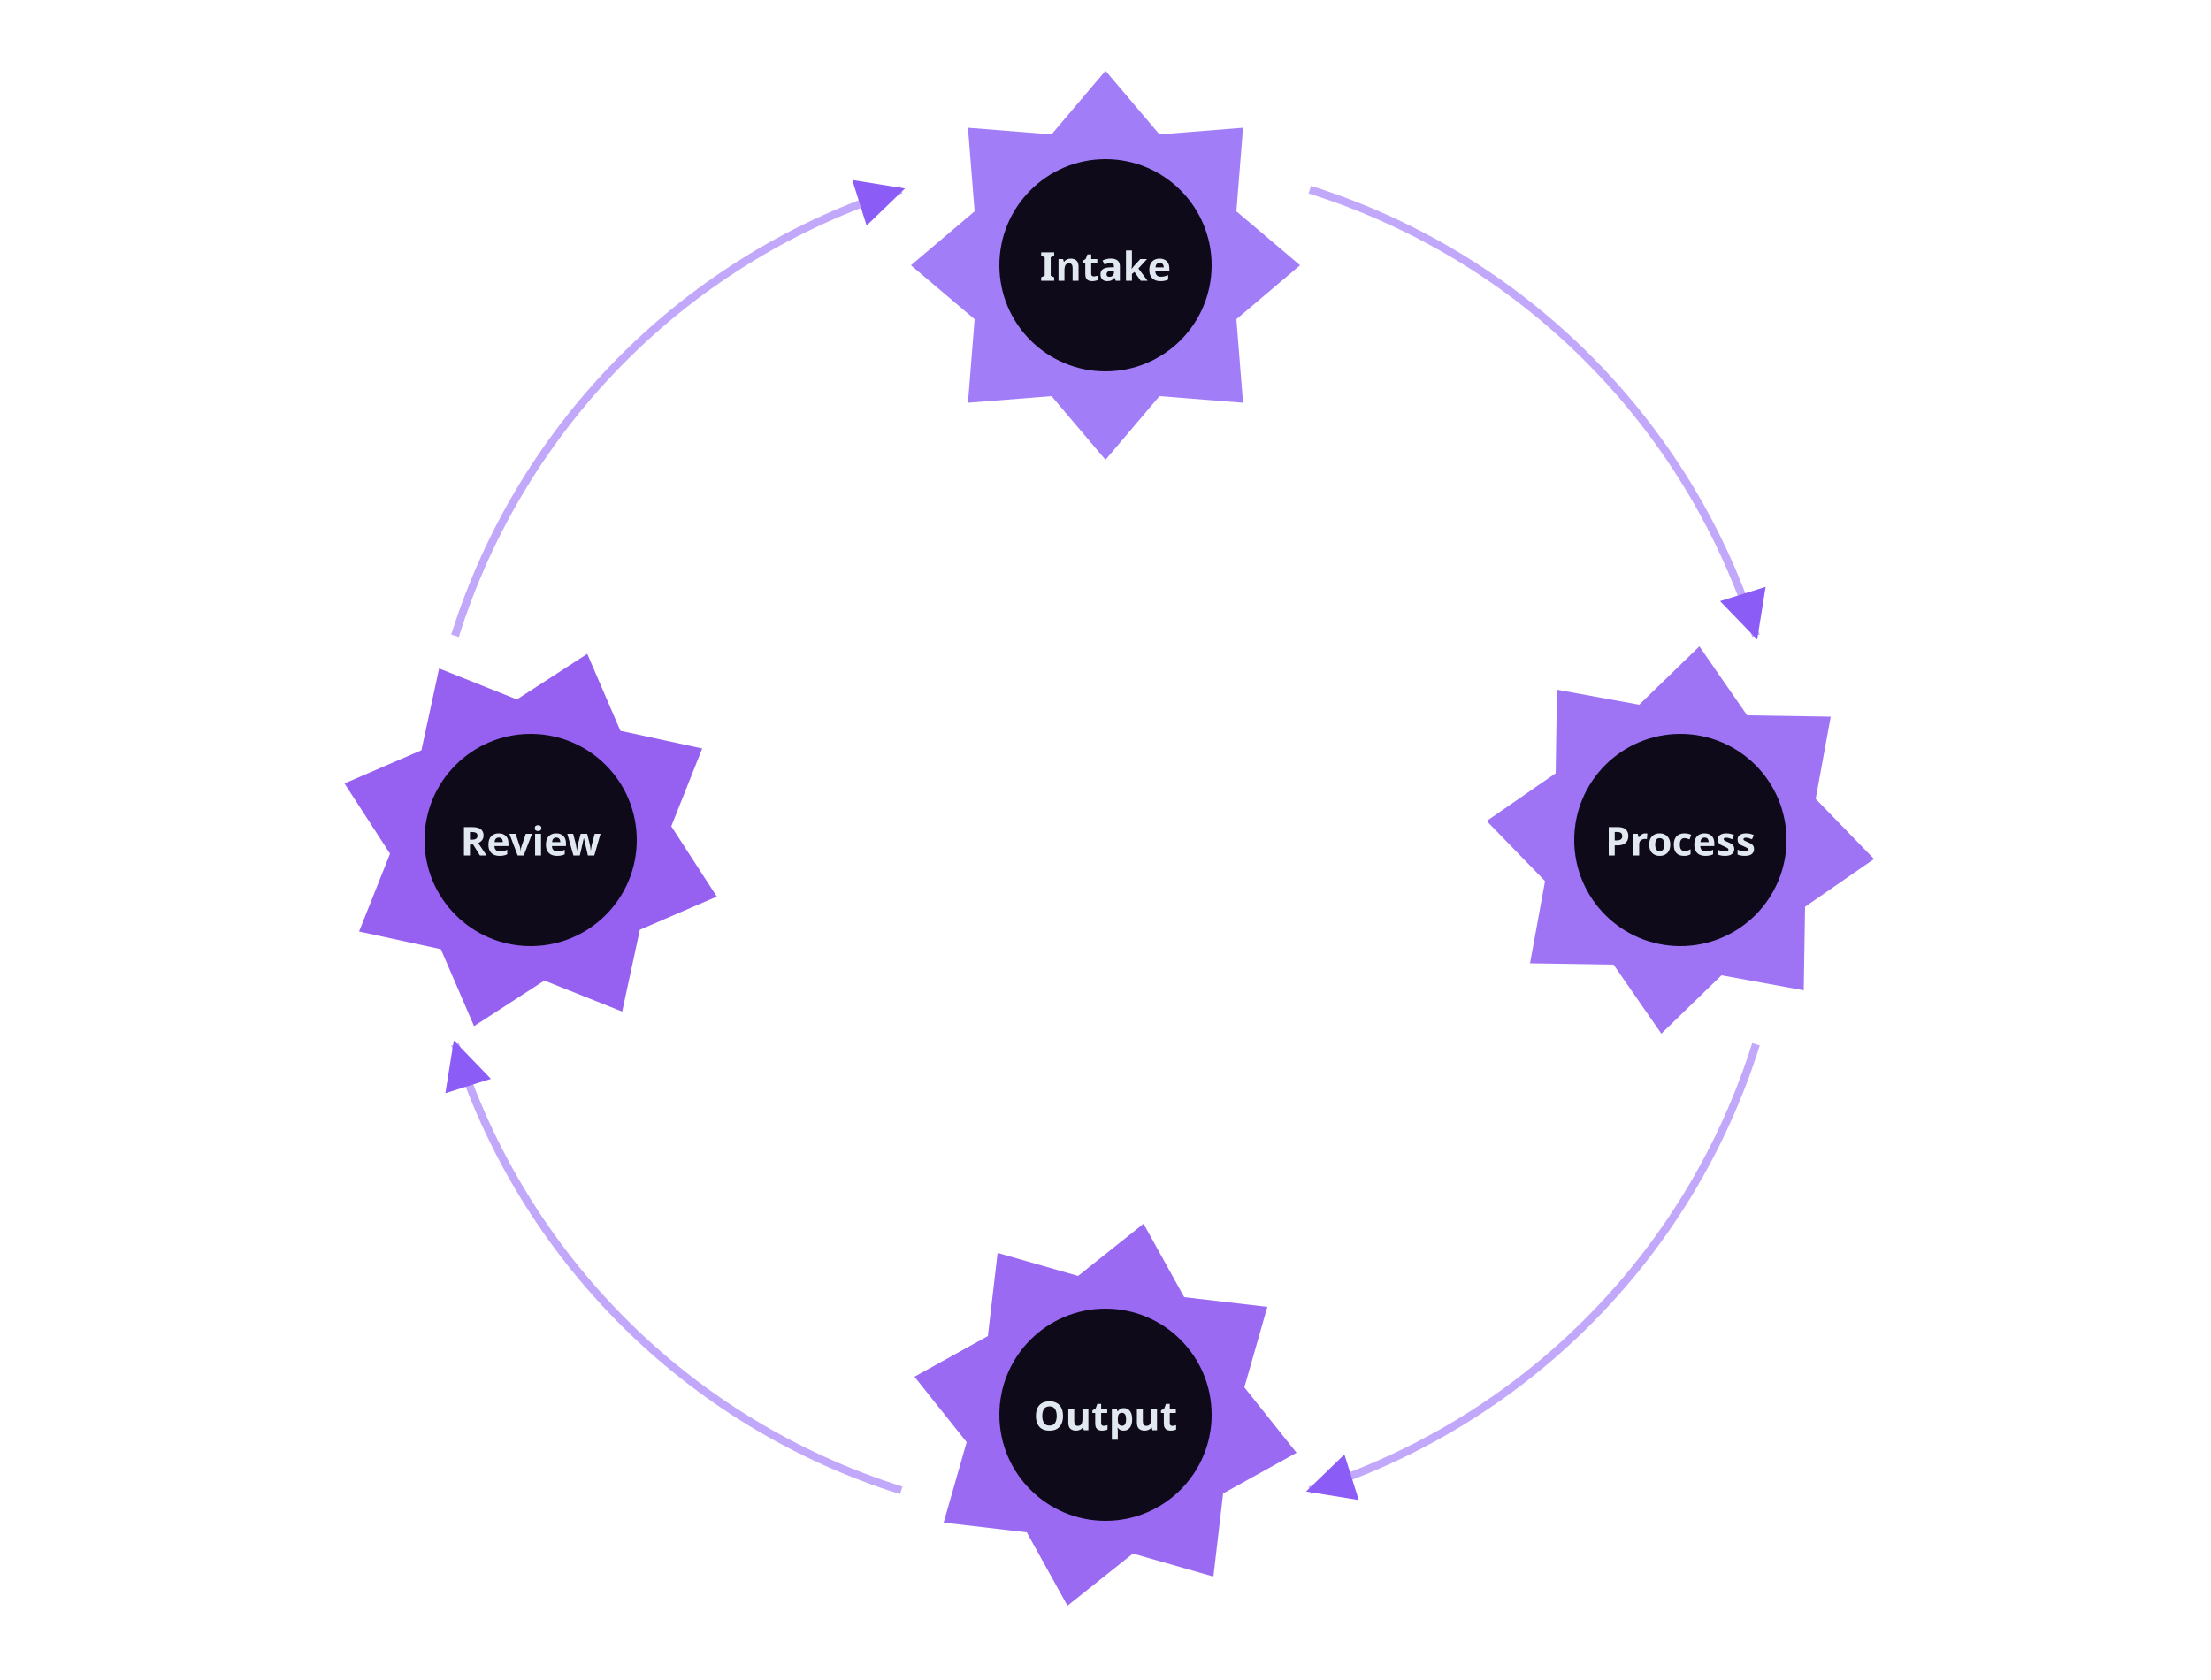
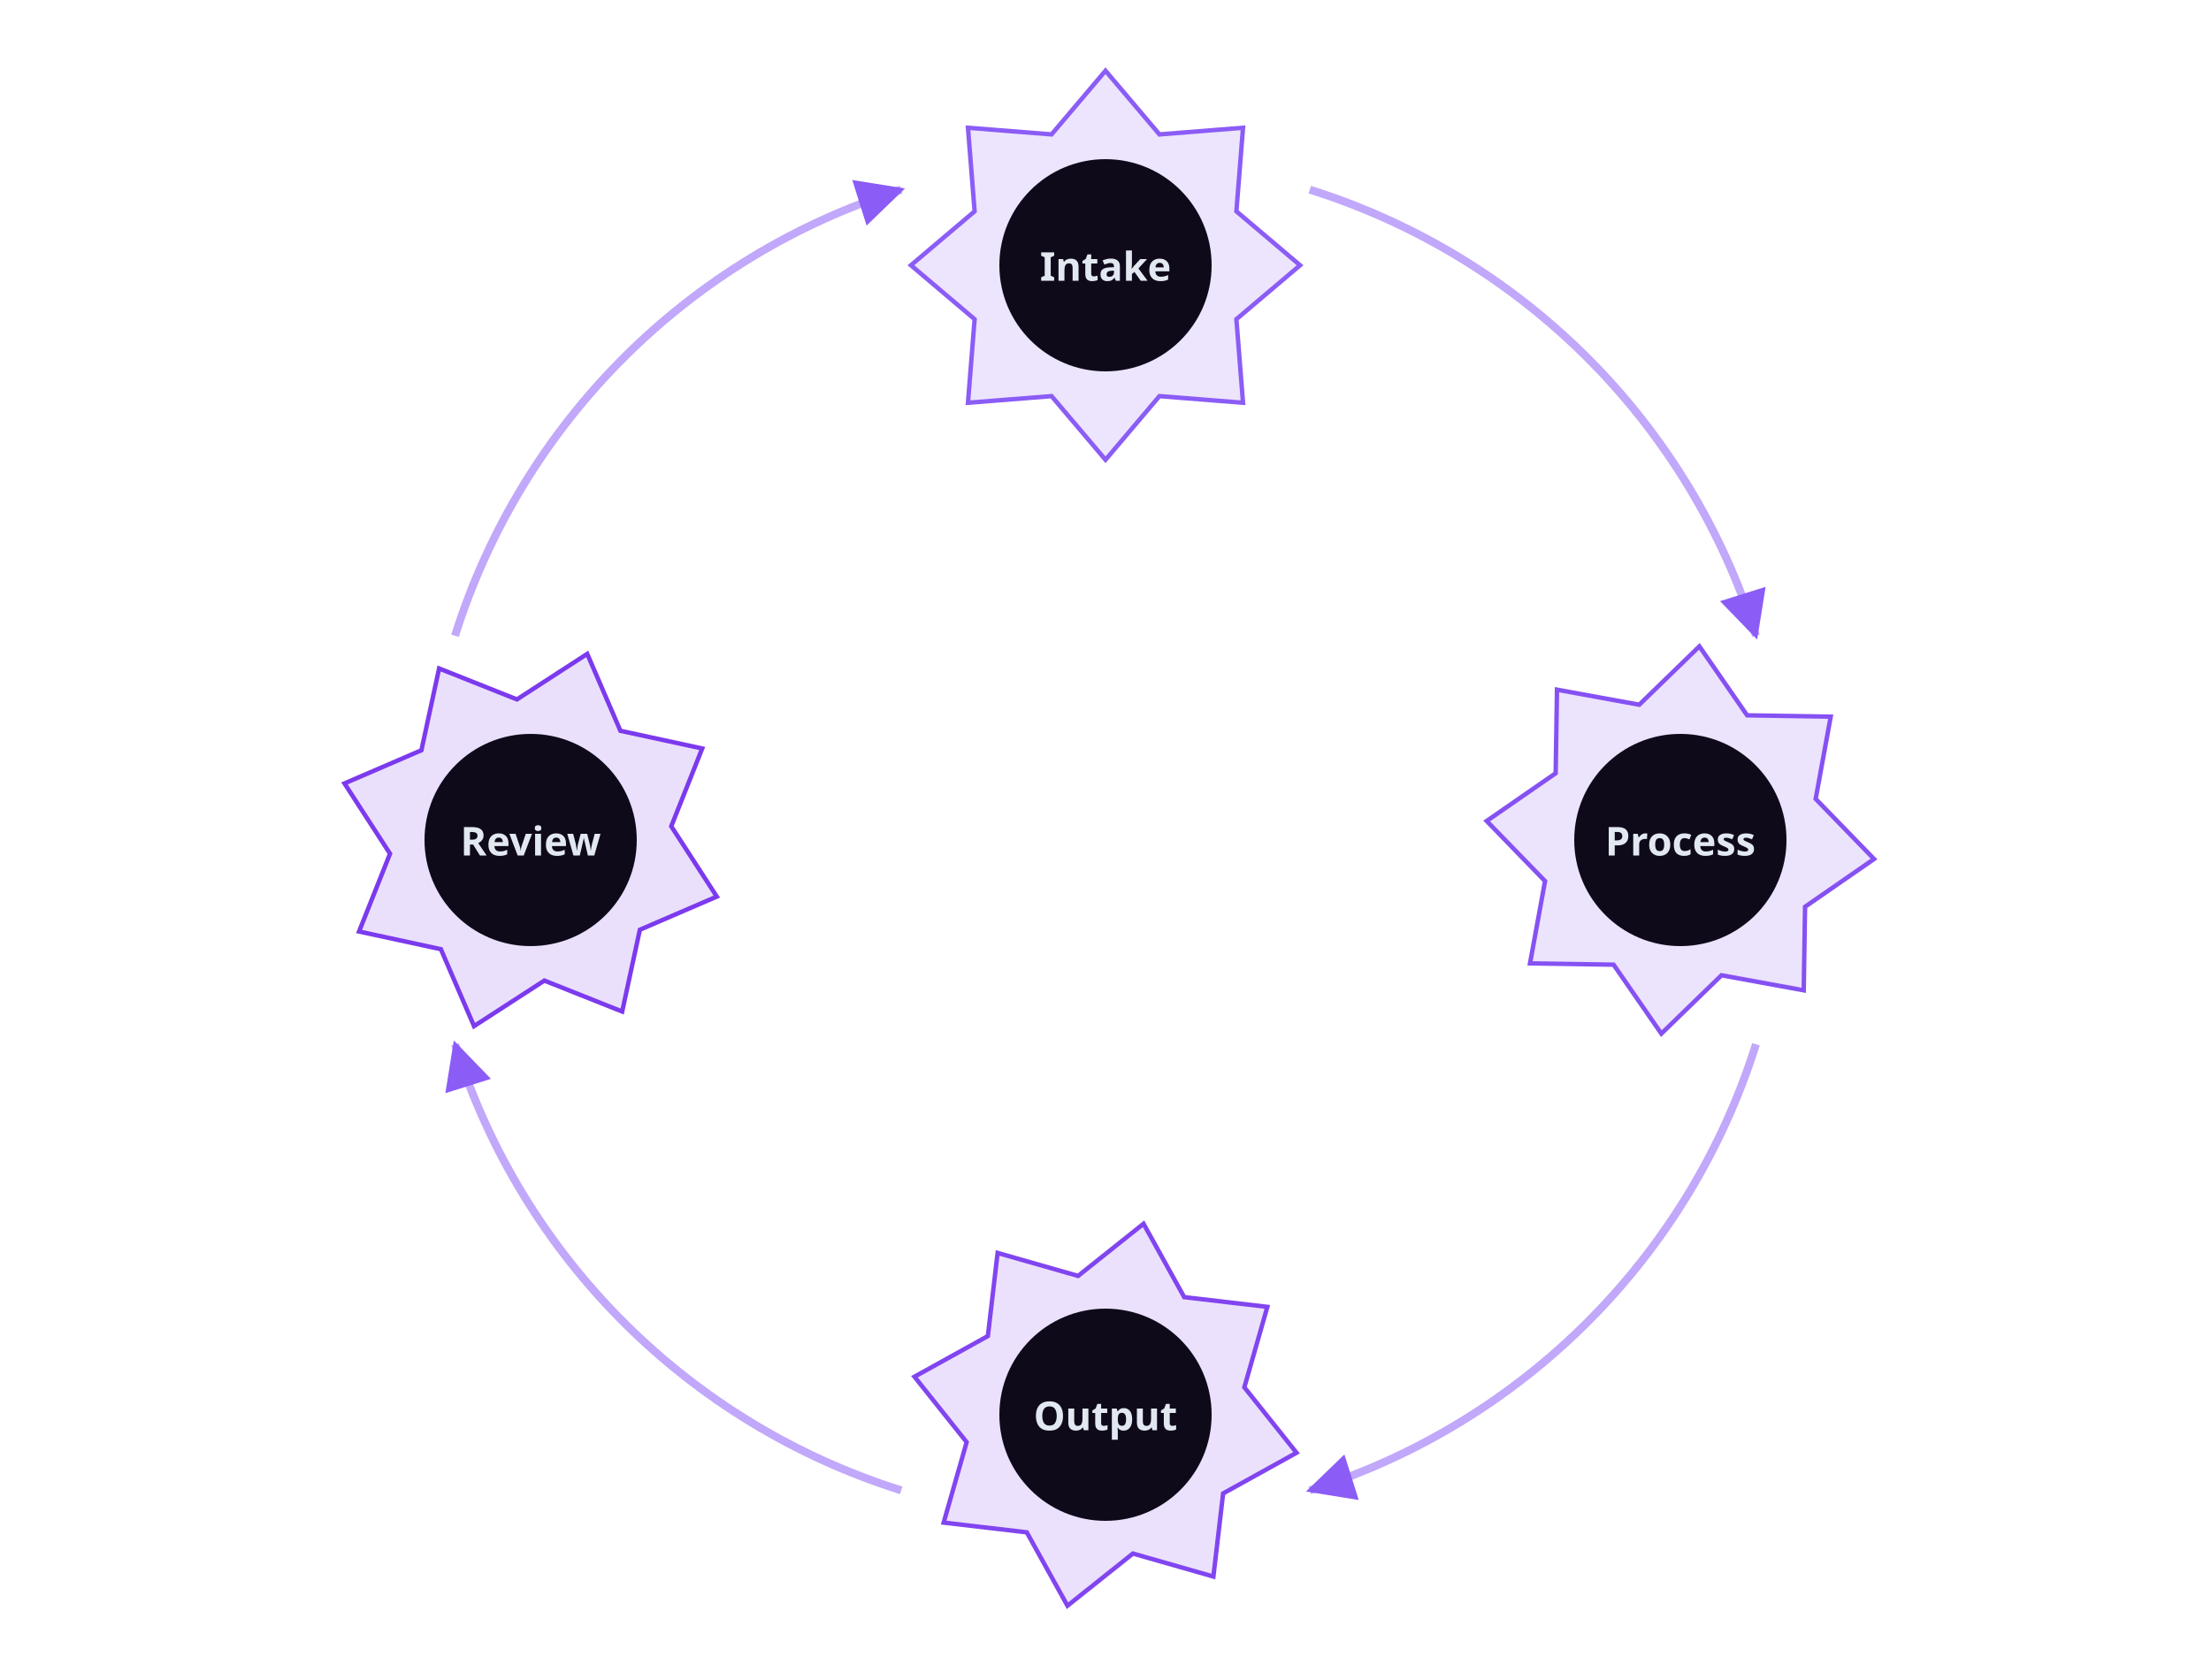
<svg xmlns="http://www.w3.org/2000/svg" data-mdart-scope="mdart-s1kztysb" viewBox="0 0 500 380" style="width:100%;height:auto;background:#0e0a1a;border-radius:8px">
  <style>@keyframes mdart-s1kztysb-mdart-enter{from{opacity:0}to{opacity:1}}@keyframes mdart-s1kztysb-mdart-bar-grow{from{transform:matrix(0,0,0,1,0,0)}to{transform:matrix(1,0,0,1,0,0)}}@keyframes mdart-s1kztysb-mdart-stroke-grow{from{stroke-dashoffset:1}to{stroke-dashoffset:0}}@keyframes mdart-s1kztysb-mdart-marker-pop{from{opacity:0}to{opacity:1}}@keyframes mdart-s1kztysb-mdart-bright-loop{0%,100%{filter:brightness(1.4) saturate(1.25) drop-shadow(0 0 6px rgba(255,255,255,.4))}18.1%{filter:brightness(1) saturate(1)}94.4%{filter:brightness(1) saturate(1)}}[data-mdart-scope="mdart-s1kztysb"] .mdart-n0{animation:mdart-s1kztysb-mdart-enter 576ms ease-out 0ms 1 both}[data-mdart-scope="mdart-s1kztysb"] .mdart-n0 rect:not(.mdart-no-glow),[data-mdart-scope="mdart-s1kztysb"] .mdart-n0 circle:not(.mdart-no-glow),[data-mdart-scope="mdart-s1kztysb"] .mdart-n0 polygon:not(.mdart-no-glow),[data-mdart-scope="mdart-s1kztysb"] .mdart-n0 ellipse:not(.mdart-no-glow){animation:mdart-s1kztysb-mdart-bright-loop 9000ms ease-in-out 4676ms infinite}[data-mdart-scope="mdart-s1kztysb"] .mdart-n0 .mdart-glow-text{animation:mdart-s1kztysb-mdart-bright-loop 9000ms ease-in-out 4676ms infinite}[data-mdart-scope="mdart-s1kztysb"] .mdart-n0 .mdart-glow-stroke{animation:mdart-s1kztysb-mdart-bright-loop 9000ms ease-in-out 4676ms infinite}[data-mdart-scope="mdart-s1kztysb"] .mdart-n0 .mdart-bar-grow{transform-box:fill-box;transform-origin:left center;animation:mdart-s1kztysb-mdart-bar-grow 900ms ease-out 432ms 1 both}[data-mdart-scope="mdart-s1kztysb"] .mdart-n0 .mdart-stroke-grow{stroke-dasharray:1;stroke-dashoffset:1;animation:mdart-s1kztysb-mdart-stroke-grow 900ms ease-out 432ms 1 both}[data-mdart-scope="mdart-s1kztysb"] .mdart-n0 .mdart-marker-pop{opacity:0;animation:mdart-s1kztysb-mdart-marker-pop 180ms ease-out 1332ms 1 both}[data-mdart-scope="mdart-s1kztysb"] .mdart-arr-n0{animation:mdart-s1kztysb-mdart-enter 576ms ease-out 0ms 1 both}[data-mdart-scope="mdart-s1kztysb"] .mdart-n1{animation:mdart-s1kztysb-mdart-enter 576ms ease-out 800ms 1 both}[data-mdart-scope="mdart-s1kztysb"] .mdart-n1 rect:not(.mdart-no-glow),[data-mdart-scope="mdart-s1kztysb"] .mdart-n1 circle:not(.mdart-no-glow),[data-mdart-scope="mdart-s1kztysb"] .mdart-n1 polygon:not(.mdart-no-glow),[data-mdart-scope="mdart-s1kztysb"] .mdart-n1 ellipse:not(.mdart-no-glow){animation:mdart-s1kztysb-mdart-bright-loop 9000ms ease-in-out 6476ms infinite}[data-mdart-scope="mdart-s1kztysb"] .mdart-n1 .mdart-glow-text{animation:mdart-s1kztysb-mdart-bright-loop 9000ms ease-in-out 6476ms infinite}[data-mdart-scope="mdart-s1kztysb"] .mdart-n1 .mdart-glow-stroke{animation:mdart-s1kztysb-mdart-bright-loop 9000ms ease-in-out 6476ms infinite}[data-mdart-scope="mdart-s1kztysb"] .mdart-n1 .mdart-bar-grow{transform-box:fill-box;transform-origin:left center;animation:mdart-s1kztysb-mdart-bar-grow 900ms ease-out 1232ms 1 both}[data-mdart-scope="mdart-s1kztysb"] .mdart-n1 .mdart-stroke-grow{stroke-dasharray:1;stroke-dashoffset:1;animation:mdart-s1kztysb-mdart-stroke-grow 900ms ease-out 1232ms 1 both}[data-mdart-scope="mdart-s1kztysb"] .mdart-n1 .mdart-marker-pop{opacity:0;animation:mdart-s1kztysb-mdart-marker-pop 180ms ease-out 2132ms 1 both}[data-mdart-scope="mdart-s1kztysb"] .mdart-arr-n1{animation:mdart-s1kztysb-mdart-enter 576ms ease-out 800ms 1 both}[data-mdart-scope="mdart-s1kztysb"] .mdart-n2{animation:mdart-s1kztysb-mdart-enter 576ms ease-out 1600ms 1 both}[data-mdart-scope="mdart-s1kztysb"] .mdart-n2 rect:not(.mdart-no-glow),[data-mdart-scope="mdart-s1kztysb"] .mdart-n2 circle:not(.mdart-no-glow),[data-mdart-scope="mdart-s1kztysb"] .mdart-n2 polygon:not(.mdart-no-glow),[data-mdart-scope="mdart-s1kztysb"] .mdart-n2 ellipse:not(.mdart-no-glow){animation:mdart-s1kztysb-mdart-bright-loop 9000ms ease-in-out 8276ms infinite}[data-mdart-scope="mdart-s1kztysb"] .mdart-n2 .mdart-glow-text{animation:mdart-s1kztysb-mdart-bright-loop 9000ms ease-in-out 8276ms infinite}[data-mdart-scope="mdart-s1kztysb"] .mdart-n2 .mdart-glow-stroke{animation:mdart-s1kztysb-mdart-bright-loop 9000ms ease-in-out 8276ms infinite}[data-mdart-scope="mdart-s1kztysb"] .mdart-n2 .mdart-bar-grow{transform-box:fill-box;transform-origin:left center;animation:mdart-s1kztysb-mdart-bar-grow 900ms ease-out 2032ms 1 both}[data-mdart-scope="mdart-s1kztysb"] .mdart-n2 .mdart-stroke-grow{stroke-dasharray:1;stroke-dashoffset:1;animation:mdart-s1kztysb-mdart-stroke-grow 900ms ease-out 2032ms 1 both}[data-mdart-scope="mdart-s1kztysb"] .mdart-n2 .mdart-marker-pop{opacity:0;animation:mdart-s1kztysb-mdart-marker-pop 180ms ease-out 2932ms 1 both}[data-mdart-scope="mdart-s1kztysb"] .mdart-arr-n2{animation:mdart-s1kztysb-mdart-enter 576ms ease-out 1600ms 1 both}[data-mdart-scope="mdart-s1kztysb"] .mdart-n3{animation:mdart-s1kztysb-mdart-enter 576ms ease-out 2400ms 1 both}[data-mdart-scope="mdart-s1kztysb"] .mdart-n3 rect:not(.mdart-no-glow),[data-mdart-scope="mdart-s1kztysb"] .mdart-n3 circle:not(.mdart-no-glow),[data-mdart-scope="mdart-s1kztysb"] .mdart-n3 polygon:not(.mdart-no-glow),[data-mdart-scope="mdart-s1kztysb"] .mdart-n3 ellipse:not(.mdart-no-glow){animation:mdart-s1kztysb-mdart-bright-loop 9000ms ease-in-out 10076ms infinite}[data-mdart-scope="mdart-s1kztysb"] .mdart-n3 .mdart-glow-text{animation:mdart-s1kztysb-mdart-bright-loop 9000ms ease-in-out 10076ms infinite}[data-mdart-scope="mdart-s1kztysb"] .mdart-n3 .mdart-glow-stroke{animation:mdart-s1kztysb-mdart-bright-loop 9000ms ease-in-out 10076ms infinite}[data-mdart-scope="mdart-s1kztysb"] .mdart-n3 .mdart-bar-grow{transform-box:fill-box;transform-origin:left center;animation:mdart-s1kztysb-mdart-bar-grow 900ms ease-out 2832ms 1 both}[data-mdart-scope="mdart-s1kztysb"] .mdart-n3 .mdart-stroke-grow{stroke-dasharray:1;stroke-dashoffset:1;animation:mdart-s1kztysb-mdart-stroke-grow 900ms ease-out 2832ms 1 both}[data-mdart-scope="mdart-s1kztysb"] .mdart-n3 .mdart-marker-pop{opacity:0;animation:mdart-s1kztysb-mdart-marker-pop 180ms ease-out 3732ms 1 both}[data-mdart-scope="mdart-s1kztysb"] .mdart-arr-n3{animation:mdart-s1kztysb-mdart-enter 576ms ease-out 2400ms 1 both}[data-mdart-scope="mdart-s1kztysb"] .mdart-arr-n4{animation:mdart-s1kztysb-mdart-enter 576ms ease-out 3200ms 1 both}</style>
  <defs>
    <marker id="gear-arr" markerWidth="7" markerHeight="7" refX="5.5" refY="3.5" orient="auto">
      <path d="M0,0.5 L6,3.5 L0,6.5 Z" fill="#8b5cf6" />
    </marker>
  </defs>
  <g class="mdart-arr-n1">
    <path d="M296.2,42.9 A154.2,154.2 0 0,1 397.1,143.8" fill="none" stroke="#8b5cf688" stroke-width="1.8" marker-end="url(#gear-arr)" />
  </g>
  <g class="mdart-arr-n2">
    <path d="M397.1,236.2 A154.2,154.2 0 0,1 296.2,337.1" fill="none" stroke="#8b5cf688" stroke-width="1.8" marker-end="url(#gear-arr)" />
  </g>
  <g class="mdart-arr-n3">
    <path d="M203.8,337.1 A154.2,154.2 0 0,1 102.9,236.2" fill="none" stroke="#8b5cf688" stroke-width="1.8" marker-end="url(#gear-arr)" />
  </g>
  <g class="mdart-arr-n4">
    <path d="M102.9,143.8 A154.2,154.2 0 0,1 203.8,42.9" fill="none" stroke="#8b5cf688" stroke-width="1.8" marker-end="url(#gear-arr)" />
  </g>
  <g class="mdart-n0">
-     <path d="M 294.0,60.0 L 279.6,72.2 L 281.1,91.1 L 262.2,89.6 L 250.0,104.0 L 237.8,89.6 L 218.9,91.1 L 220.4,72.2 L 206.0,60.0 L 220.4,47.8 L 218.9,28.9 L 237.8,30.4 L 250.0,16.0 L 262.2,30.4 L 281.1,28.9 L 279.6,47.8 Z" fill="#8b5cf6" opacity="0.8" />
+     <path d="M 294.0,60.0 L 279.6,72.2 L 281.1,91.1 L 262.2,89.6 L 250.0,104.0 L 237.8,89.6 L 218.9,91.1 L 220.4,72.2 L 206.0,60.0 L 220.4,47.8 L 218.9,28.9 L 237.8,30.4 L 250.0,16.0 L 262.2,30.4 L 281.1,28.9 L 279.6,47.8 Z" fill="#8b5cf628" stroke="#8b5cf6" stroke-width="1" />
    <circle cx="250" cy="60" r="24" fill="#0e0a1a" />
    <text x="250.0" y="63.5" text-anchor="middle" font-size="9" fill="#e2e8f0" font-family="'Noto Sans', 'Noto Sans CJK', Inter, -apple-system, BlinkMacSystemFont, 'Segoe UI', Roboto, 'Helvetica Neue', Arial, sans-serif" font-weight="600">
      <tspan>Intake</tspan>
    </text>
  </g>
  <g class="mdart-n1">
-     <path d="M 423.8,194.3 L 408.2,205.1 L 407.9,224.0 L 389.3,220.6 L 375.7,233.8 L 364.9,218.2 L 346.0,217.9 L 349.4,199.3 L 336.2,185.7 L 351.8,174.9 L 352.1,156.0 L 370.7,159.4 L 384.3,146.2 L 395.1,161.8 L 414.0,162.1 L 410.6,180.7 Z" fill="#8651f3" opacity="0.8" />
+     <path d="M 423.8,194.3 L 408.2,205.1 L 407.9,224.0 L 389.3,220.6 L 375.7,233.8 L 364.9,218.2 L 346.0,217.9 L 349.4,199.3 L 336.2,185.7 L 351.8,174.9 L 352.1,156.0 L 370.7,159.4 L 384.3,146.2 L 395.1,161.8 L 414.0,162.1 L 410.6,180.7 Z" fill="#8651f328" stroke="#8651f3" stroke-width="1" />
    <circle cx="380" cy="190" r="24" fill="#0e0a1a" />
    <text x="380.0" y="193.5" text-anchor="middle" font-size="9" fill="#e2e8f0" font-family="'Noto Sans', 'Noto Sans CJK', Inter, -apple-system, BlinkMacSystemFont, 'Segoe UI', Roboto, 'Helvetica Neue', Arial, sans-serif" font-weight="600">
      <tspan>Process</tspan>
    </text>
  </g>
  <g class="mdart-n2">
-     <path d="M 293.2,328.6 L 276.6,337.8 L 274.4,356.6 L 256.2,351.4 L 241.4,363.2 L 232.2,346.6 L 213.4,344.4 L 218.6,326.2 L 206.8,311.4 L 223.4,302.2 L 225.6,283.4 L 243.8,288.6 L 258.6,276.8 L 267.8,293.4 L 286.6,295.6 L 281.4,313.8 Z" fill="#8145f0" opacity="0.8" />
+     <path d="M 293.2,328.6 L 276.6,337.8 L 274.4,356.6 L 256.2,351.4 L 241.4,363.2 L 232.2,346.6 L 213.4,344.4 L 218.6,326.2 L 206.8,311.4 L 223.4,302.2 L 225.6,283.4 L 243.8,288.6 L 258.6,276.8 L 267.8,293.4 L 286.6,295.6 L 281.4,313.8 Z" fill="#8145f028" stroke="#8145f0" stroke-width="1" />
    <circle cx="250" cy="320" r="24" fill="#0e0a1a" />
    <text x="250.0" y="323.5" text-anchor="middle" font-size="9" fill="#e2e8f0" font-family="'Noto Sans', 'Noto Sans CJK', Inter, -apple-system, BlinkMacSystemFont, 'Segoe UI', Roboto, 'Helvetica Neue', Arial, sans-serif" font-weight="600">
      <tspan>Output</tspan>
    </text>
  </g>
  <g class="mdart-n3">
-     <path d="M 162.1,202.8 L 144.7,210.3 L 140.7,228.8 L 123.1,221.8 L 107.2,232.1 L 99.7,214.7 L 81.2,210.7 L 88.2,193.1 L 77.9,177.2 L 95.3,169.7 L 99.3,151.2 L 116.9,158.2 L 132.8,147.9 L 140.3,165.3 L 158.8,169.3 L 151.8,186.9 Z" fill="#7c3aed" opacity="0.8" />
+     <path d="M 162.1,202.8 L 144.7,210.3 L 140.7,228.8 L 123.1,221.8 L 107.2,232.1 L 99.7,214.7 L 81.2,210.7 L 88.2,193.1 L 77.9,177.2 L 95.3,169.7 L 99.3,151.2 L 116.9,158.2 L 132.8,147.9 L 140.3,165.3 L 158.8,169.3 L 151.8,186.9 Z" fill="#7c3aed28" stroke="#7c3aed" stroke-width="1" />
    <circle cx="120" cy="190" r="24" fill="#0e0a1a" />
    <text x="120.0" y="193.5" text-anchor="middle" font-size="9" fill="#e2e8f0" font-family="'Noto Sans', 'Noto Sans CJK', Inter, -apple-system, BlinkMacSystemFont, 'Segoe UI', Roboto, 'Helvetica Neue', Arial, sans-serif" font-weight="600">
      <tspan>Review</tspan>
    </text>
  </g>
</svg>
